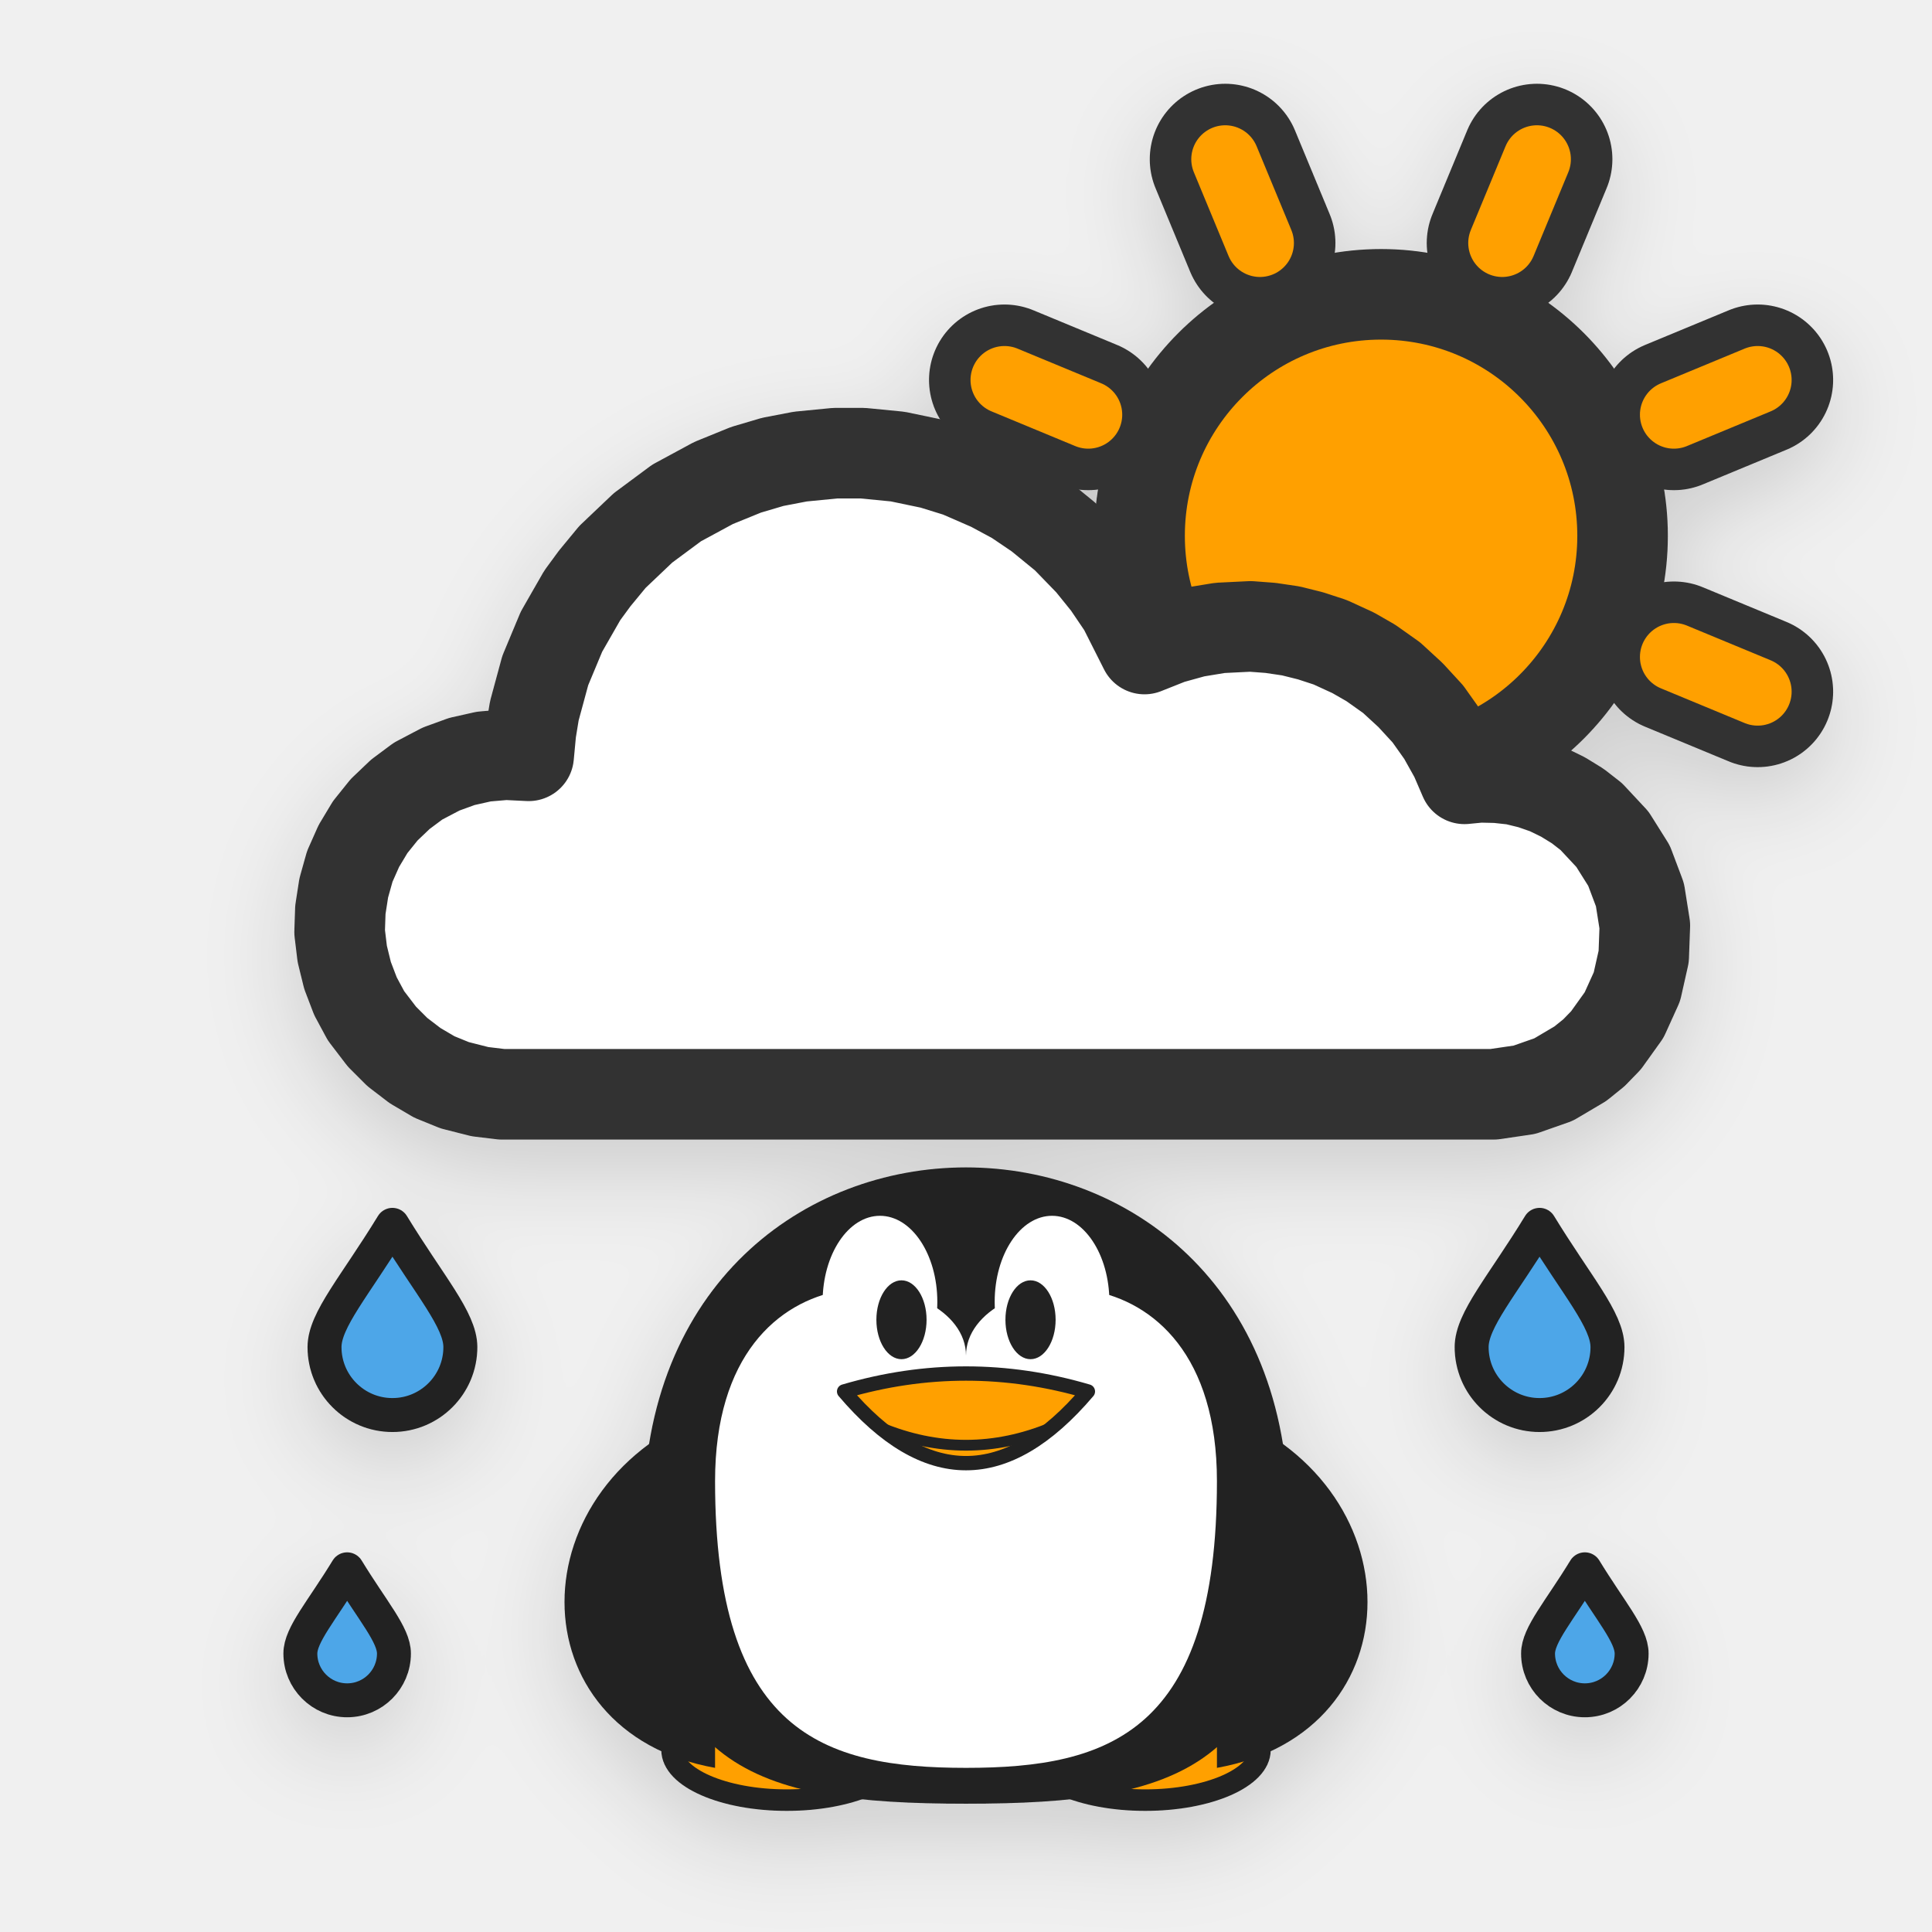
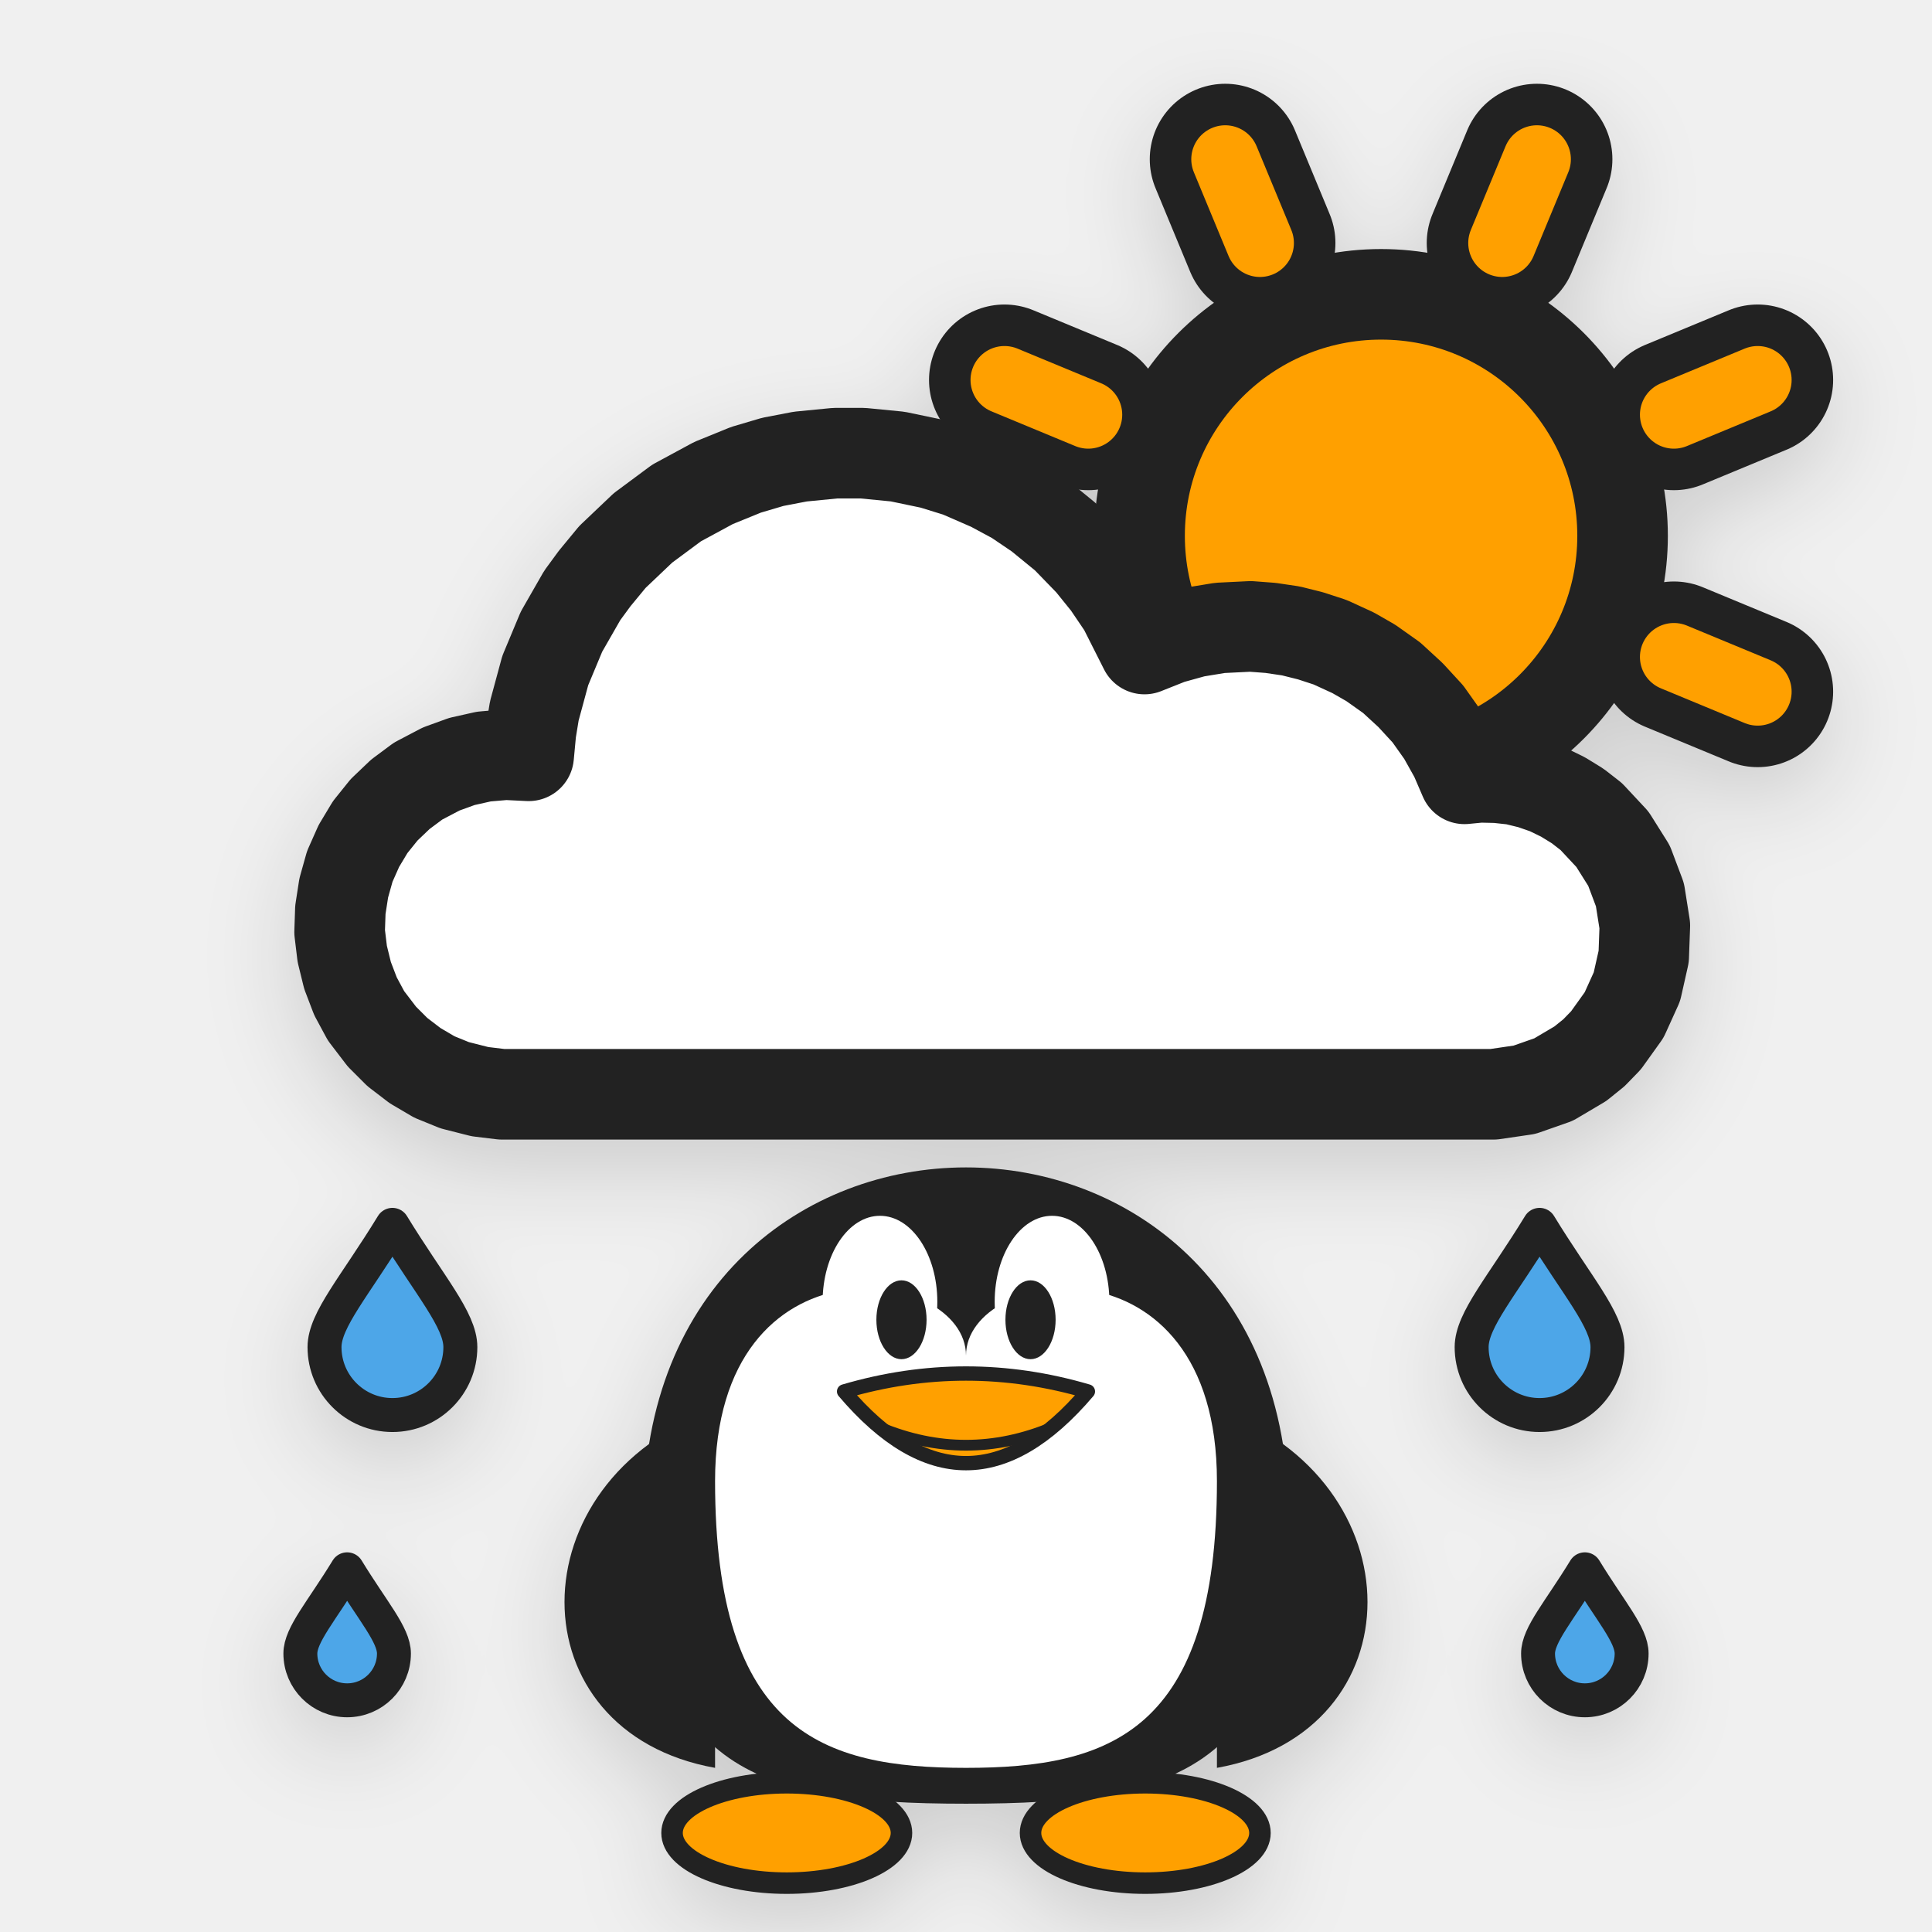
- <svg xmlns="http://www.w3.org/2000/svg" viewBox="0 0 512 512" width="512" height="512">
-   <filter id="shadow" x="-15%" y="-15%" width="140%" height="140%">
-     <feDropShadow dx="0" dy="8" stdDeviation="12" flood-color="#000000" flood-opacity="0.15" />
-   </filter>
-   <g filter="url(#shadow)">
-     <line x1="443.6" y1="174.1" x2="465.8" y2="183.3" stroke="#333333" stroke-width="40" stroke-linecap="round" />
-     <line x1="288.4" y1="109.9" x2="266.2" y2="100.7" stroke="#333333" stroke-width="40" stroke-linecap="round" />
-     <line x1="333.9" y1="64.4" x2="324.7" y2="42.2" stroke="#333333" stroke-width="40" stroke-linecap="round" />
-     <line x1="398.1" y1="64.4" x2="407.3" y2="42.2" stroke="#333333" stroke-width="40" stroke-linecap="round" />
-     <line x1="443.6" y1="109.9" x2="465.8" y2="100.7" stroke="#333333" stroke-width="40" stroke-linecap="round" />
-     <circle cx="366" cy="142" r="64" fill="#FFA000" stroke="#333333" stroke-width="24" />
-     <line x1="443.6" y1="174.1" x2="465.8" y2="183.3" stroke="#FFA000" stroke-width="18" stroke-linecap="round" />
-     <line x1="288.4" y1="109.9" x2="266.2" y2="100.7" stroke="#FFA000" stroke-width="18" stroke-linecap="round" />
-     <line x1="333.9" y1="64.4" x2="324.7" y2="42.2" stroke="#FFA000" stroke-width="18" stroke-linecap="round" />
-     <line x1="398.1" y1="64.4" x2="407.3" y2="42.2" stroke="#FFA000" stroke-width="18" stroke-linecap="round" />
-     <line x1="443.6" y1="109.9" x2="465.8" y2="100.7" stroke="#FFA000" stroke-width="18" stroke-linecap="round" />
-     <path d="M 303.3 172.0 L 297.7 160.9 L 293.5 154.7 L 288.9 149.0 L 282.4 142.3 L 275.3 136.5 L 269.1 132.3 L 262.6 128.8 L 254.1 125.1 L 247.0 122.9 L 237.9 121.0 L 228.7 120.1 L 221.3 120.1 L 212.1 121.0 L 204.8 122.4 L 197.7 124.5 L 189.1 128.0 L 179.3 133.3 L 170.4 139.9 L 162.3 147.6 L 157.6 153.3 L 154.3 157.8 L 148.8 167.4 L 144.5 177.7 L 141.6 188.4 L 140.7 193.9 L 140.1 200.3 L 134.0 200.0 L 128.2 200.5 L 122.4 201.8 L 116.9 203.8 L 110.8 207.0 L 106.1 210.5 L 101.8 214.6 L 98.1 219.2 L 95.1 224.2 L 92.7 229.6 L 91.1 235.3 L 90.2 241.1 L 90.0 247.0 L 90.7 252.8 L 92.1 258.5 L 94.2 264.0 L 97.0 269.2 L 101.2 274.7 L 105.3 278.8 L 110.0 282.4 L 115.1 285.4 L 120.5 287.6 L 127.2 289.3 L 133.0 290.0 L 395.8 290.0 L 404.0 288.8 L 411.7 286.1 L 418.8 281.9 L 422.4 279.0 L 425.6 275.7 L 430.4 269.0 L 433.8 261.5 L 435.6 253.5 L 435.9 245.3 L 434.6 237.1 L 431.7 229.4 L 427.3 222.4 L 421.7 216.4 L 418.1 213.6 L 414.2 211.2 L 410.1 209.2 L 405.8 207.7 L 401.3 206.6 L 396.7 206.1 L 392.2 206.0 L 388.1 206.4 L 385.6 200.6 L 382.3 194.7 L 378.4 189.2 L 373.8 184.2 L 368.8 179.6 L 363.3 175.7 L 358.6 173.0 L 352.5 170.2 L 347.3 168.5 L 342.1 167.2 L 336.7 166.4 L 331.4 166.0 L 323.3 166.4 L 316.6 167.5 L 310.1 169.3 Z" fill="#FFFFFF" stroke="#333333" stroke-width="24" stroke-linejoin="round" />
-     <path transform="translate(104.0 348.0) scale(0.90)" d="M 0 -26 C 11 -8 20 2 20 10 A 20 20 0 0 1 -20 10 C -20 2 -11 -8 0 -26 Z" fill="#4DA6E8" stroke="#222222" stroke-width="10.0" stroke-linejoin="round" />
-     <path transform="translate(92.0 432.0) scale(0.62)" d="M 0 -26 C 11 -8 20 2 20 10 A 20 20 0 0 1 -20 10 C -20 2 -11 -8 0 -26 Z" fill="#4DA6E8" stroke="#222222" stroke-width="14.5" stroke-linejoin="round" />
-     <path transform="translate(408.0 348.0) scale(0.90)" d="M 0 -26 C 11 -8 20 2 20 10 A 20 20 0 0 1 -20 10 C -20 2 -11 -8 0 -26 Z" fill="#4DA6E8" stroke="#222222" stroke-width="10.0" stroke-linejoin="round" />
-     <path transform="translate(420.0 432.0) scale(0.62)" d="M 0 -26 C 11 -8 20 2 20 10 A 20 20 0 0 1 -20 10 C -20 2 -11 -8 0 -26 Z" fill="#4DA6E8" stroke="#222222" stroke-width="14.5" stroke-linejoin="round" />
-     <g transform="translate(256 478) scale(0.95) translate(-256 -440)">
-       <ellipse cx="206" cy="425" rx="32" ry="14" fill="#FFA000" stroke="#222222" stroke-width="6" />
-       <ellipse cx="306" cy="425" rx="32" ry="14" fill="#FFA000" stroke="#222222" stroke-width="6" />
-       <path d="M 186 330 C 130 350, 130 420, 186 430 Z" fill="#222222" />
-       <path d="M 326 330 C 382 350, 382 420, 326 430 Z" fill="#222222" />
-       <path d="M 166 360 C 166 230, 346 230, 346 360 C 346 430, 316 440, 256 440 C 196 440, 166 430, 166 360 Z" fill="#222222" />
-       <path d="M 186 350 C 186 280, 256 290, 256 315 C 256 290, 326 280, 326 350 C 326 420, 296 430, 256 430 C 216 430, 186 420, 186 350 Z" fill="#FFFFFF" />
-       <ellipse cx="232" cy="300" rx="16" ry="24" fill="#FFFFFF" />
-       <ellipse cx="280" cy="300" rx="16" ry="24" fill="#FFFFFF" />
-       <ellipse cx="238" cy="305" rx="7" ry="11" fill="#222222" />
-       <ellipse cx="274" cy="305" rx="7" ry="11" fill="#222222" />
-       <path d="M 222 325 Q 256 315 290 325 Q 256 365 222 325 Z" fill="#FFA000" stroke="#222222" stroke-width="4" stroke-linejoin="round" />
-       <path d="M 232 335 Q 256 345 280 335" fill="none" stroke="#222222" stroke-width="3" stroke-linecap="round" />
+ <svg xmlns="http://www.w3.org/2000/svg" width="512" height="512" viewBox="0 0 512 512">
+   <defs>
+     <filter id="filter-1" filterUnits="userSpaceOnUse" x="29.105" y="-23.8" width="502.695" height="571.7" color-interpolation-filters="sRGB">
+       <feGaussianBlur in="SourceAlpha" stdDeviation="12" />
+       <feOffset dx="0" dy="8" result="shadow" />
+       <feFlood flood-color="#000000" flood-opacity="0.15" />
+       <feComposite in2="shadow" operator="in" result="paint" />
+       <feMerge>
+         <feMergeNode in="paint" />
+         <feMergeNode in="SourceGraphic" />
+       </feMerge>
+     </filter>
+   </defs>
+   <g>
+     <g filter="url(#filter-1)">
+       <g>
+         <path d="M443.6 174.1 L465.8 183.3" fill="#000000" stroke="#222222" stroke-width="40" stroke-linecap="round" />
+         <path d="M288.4 109.9 L266.2 100.7" fill="#000000" stroke="#222222" stroke-width="40" stroke-linecap="round" />
+         <path d="M333.9 64.4 L324.7 42.2" fill="#000000" stroke="#222222" stroke-width="40" stroke-linecap="round" />
+         <path d="M398.1 64.4 L407.3 42.2" fill="#000000" stroke="#222222" stroke-width="40" stroke-linecap="round" />
+         <path d="M443.6 109.9 L465.8 100.7" fill="#000000" stroke="#222222" stroke-width="40" stroke-linecap="round" />
+         <path d="M430 142 C430 177.346 401.346 206 366 206 C330.654 206 302 177.346 302 142 C302 106.654 330.654 78 366 78 C401.346 78 430 106.654 430 142 Z" fill="#ffa000" stroke="#222222" stroke-width="24" />
+         <path d="M443.6 174.1 L465.8 183.3" fill="#000000" stroke="#ffa000" stroke-width="18" stroke-linecap="round" />
+         <path d="M288.4 109.9 L266.2 100.7" fill="#000000" stroke="#ffa000" stroke-width="18" stroke-linecap="round" />
+         <path d="M333.9 64.4 L324.7 42.2" fill="#000000" stroke="#ffa000" stroke-width="18" stroke-linecap="round" />
+         <path d="M398.1 64.4 L407.3 42.2" fill="#000000" stroke="#ffa000" stroke-width="18" stroke-linecap="round" />
+         <path d="M443.6 109.9 L465.8 100.7" fill="#000000" stroke="#ffa000" stroke-width="18" stroke-linecap="round" />
+         <path d="M303.3 172 L297.7 160.9 L293.5 154.7 L288.9 149 L282.4 142.3 L275.3 136.5 L269.1 132.3 L262.6 128.8 L254.1 125.1 L247 122.9 L237.9 121 L228.7 120.1 L221.3 120.1 L212.1 121 L204.8 122.4 L197.7 124.5 L189.1 128 L179.3 133.3 L170.4 139.9 L162.3 147.6 L157.6 153.3 L154.3 157.8 L148.8 167.4 L144.5 177.7 L141.6 188.4 L140.7 193.9 L140.1 200.3 L134 200 L128.2 200.5 L122.4 201.8 L116.9 203.8 L110.8 207 L106.1 210.5 L101.8 214.6 L98.1 219.2 L95.1 224.2 L92.7 229.6 L91.1 235.3 L90.2 241.1 L90 247 L90.7 252.8 L92.1 258.5 L94.2 264 L97 269.2 L101.2 274.7 L105.3 278.8 L110 282.4 L115.1 285.4 L120.5 287.6 L127.2 289.3 L133 290 L395.8 290 L404 288.8 L411.7 286.1 L418.8 281.9 L422.4 279 L425.6 275.7 L430.4 269 L433.8 261.5 L435.6 253.5 L435.9 245.3 L434.6 237.1 L431.7 229.4 L427.3 222.4 L421.7 216.4 L418.1 213.6 L414.2 211.2 L410.1 209.2 L405.8 207.7 L401.3 206.6 L396.7 206.1 L392.2 206 L388.1 206.4 L385.6 200.6 L382.3 194.7 L378.4 189.2 L373.8 184.2 L368.8 179.6 L363.3 175.7 L358.6 173 L352.5 170.2 L347.3 168.5 L342.1 167.2 L336.7 166.4 L331.4 166 L323.3 166.4 L316.6 167.5 L310.1 169.3 Z" fill="#ffffff" stroke="#222222" stroke-width="24" stroke-linejoin="round" />
+         <path d="M104 324.6 C113.9 340.8 122 349.8 122 357 C122 366.941 113.941 375 104 375 C94.059 375 86 366.941 86 357 C86 349.8 94.1 340.8 104 324.6 Z" fill="#4da6e8" stroke="#222222" stroke-width="9" stroke-linejoin="round" />
+         <path d="M92 415.88 C98.82 427.04 104.4 433.24 104.4 438.2 C104.4 445.048 98.848 450.6 92 450.6 C85.152 450.6 79.6 445.048 79.6 438.2 C79.6 433.24 85.18 427.04 92 415.88 Z" fill="#4da6e8" stroke="#222222" stroke-width="8.99" stroke-linejoin="round" />
+         <path d="M408 324.6 C417.9 340.8 426 349.8 426 357 C426 366.941 417.941 375 408 375 C398.059 375 390 366.941 390 357 C390 349.8 398.1 340.8 408 324.6 Z" fill="#4da6e8" stroke="#222222" stroke-width="9" stroke-linejoin="round" />
+         <path d="M420 415.88 C426.82 427.04 432.4 433.24 432.4 438.2 C432.4 445.048 426.848 450.6 420 450.6 C413.152 450.6 407.6 445.048 407.6 438.2 C407.6 433.24 413.18 427.04 420 415.88 Z" fill="#4da6e8" stroke="#222222" stroke-width="8.99" stroke-linejoin="round" />
+         <g>
+           <path d="M238.9 485.75 C238.9 493.095 225.289 499.05 208.5 499.05 C191.711 499.05 178.1 493.095 178.1 485.75 C178.1 478.405 191.711 472.45 208.5 472.45 C225.289 472.45 238.9 478.405 238.9 485.75 Z" fill="#ffa000" stroke="#222222" stroke-width="5.7" />
+           <path d="M333.9 485.75 C333.9 493.095 320.289 499.05 303.5 499.05 C286.711 499.05 273.1 493.095 273.1 485.75 C273.1 478.405 286.711 472.45 303.5 472.45 C320.289 472.45 333.9 478.405 333.9 485.75 Z" fill="#ffa000" stroke="#222222" stroke-width="5.7" />
+           <path d="M189.5 373.5 C136.3 392.5 136.3 459 189.5 468.5 Z" fill="#222222" />
+           <path d="M322.5 373.5 C375.7 392.5 375.7 459 322.5 468.5 Z" fill="#222222" />
+           <path d="M170.5 402 C170.5 278.5 341.5 278.5 341.5 402 C341.5 468.5 313 478 256 478 C199 478 170.5 468.5 170.5 402 Z" fill="#222222" />
+           <path d="M189.5 392.5 C189.5 326 256 335.5 256 359.25 C256 335.5 322.5 326 322.5 392.5 C322.5 459 294 468.5 256 468.5 C218 468.5 189.5 459 189.5 392.5 Z" fill="#ffffff" />
+           <path d="M248.4 345 C248.4 357.592 241.595 367.8 233.2 367.8 C224.805 367.8 218 357.592 218 345 C218 332.408 224.805 322.2 233.2 322.2 C241.595 322.2 248.4 332.408 248.4 345 Z" fill="#ffffff" />
+           <path d="M294 345 C294 357.592 287.195 367.8 278.8 367.8 C270.405 367.8 263.6 357.592 263.6 345 C263.6 332.408 270.405 322.2 278.8 322.2 C287.195 322.2 294 332.408 294 345 Z" fill="#ffffff" />
+           <path d="M245.55 349.75 C245.55 355.521 242.573 360.2 238.9 360.2 C235.227 360.2 232.25 355.521 232.25 349.75 C232.25 343.979 235.227 339.3 238.9 339.3 C242.573 339.3 245.55 343.979 245.55 349.75 Z" fill="#222222" />
+           <path d="M279.75 349.75 C279.75 355.521 276.773 360.2 273.1 360.2 C269.427 360.2 266.45 355.521 266.45 349.75 C266.45 343.979 269.427 339.3 273.1 339.3 C276.773 339.3 279.75 343.979 279.75 349.75 Z" fill="#222222" />
+           <path d="M223.7 368.75 C245.233 362.417 266.767 362.417 288.3 368.75 C266.767 394.083 245.233 394.083 223.7 368.75 Z" fill="#ffa000" stroke="#222222" stroke-width="3.8" stroke-linejoin="round" />
+           <path d="M233.2 378.25 C248.4 384.583 263.6 384.583 278.8 378.25" fill="none" stroke="#222222" stroke-width="2.85" stroke-linecap="round" />
+         </g>
+       </g>
    </g>
  </g>
</svg>
